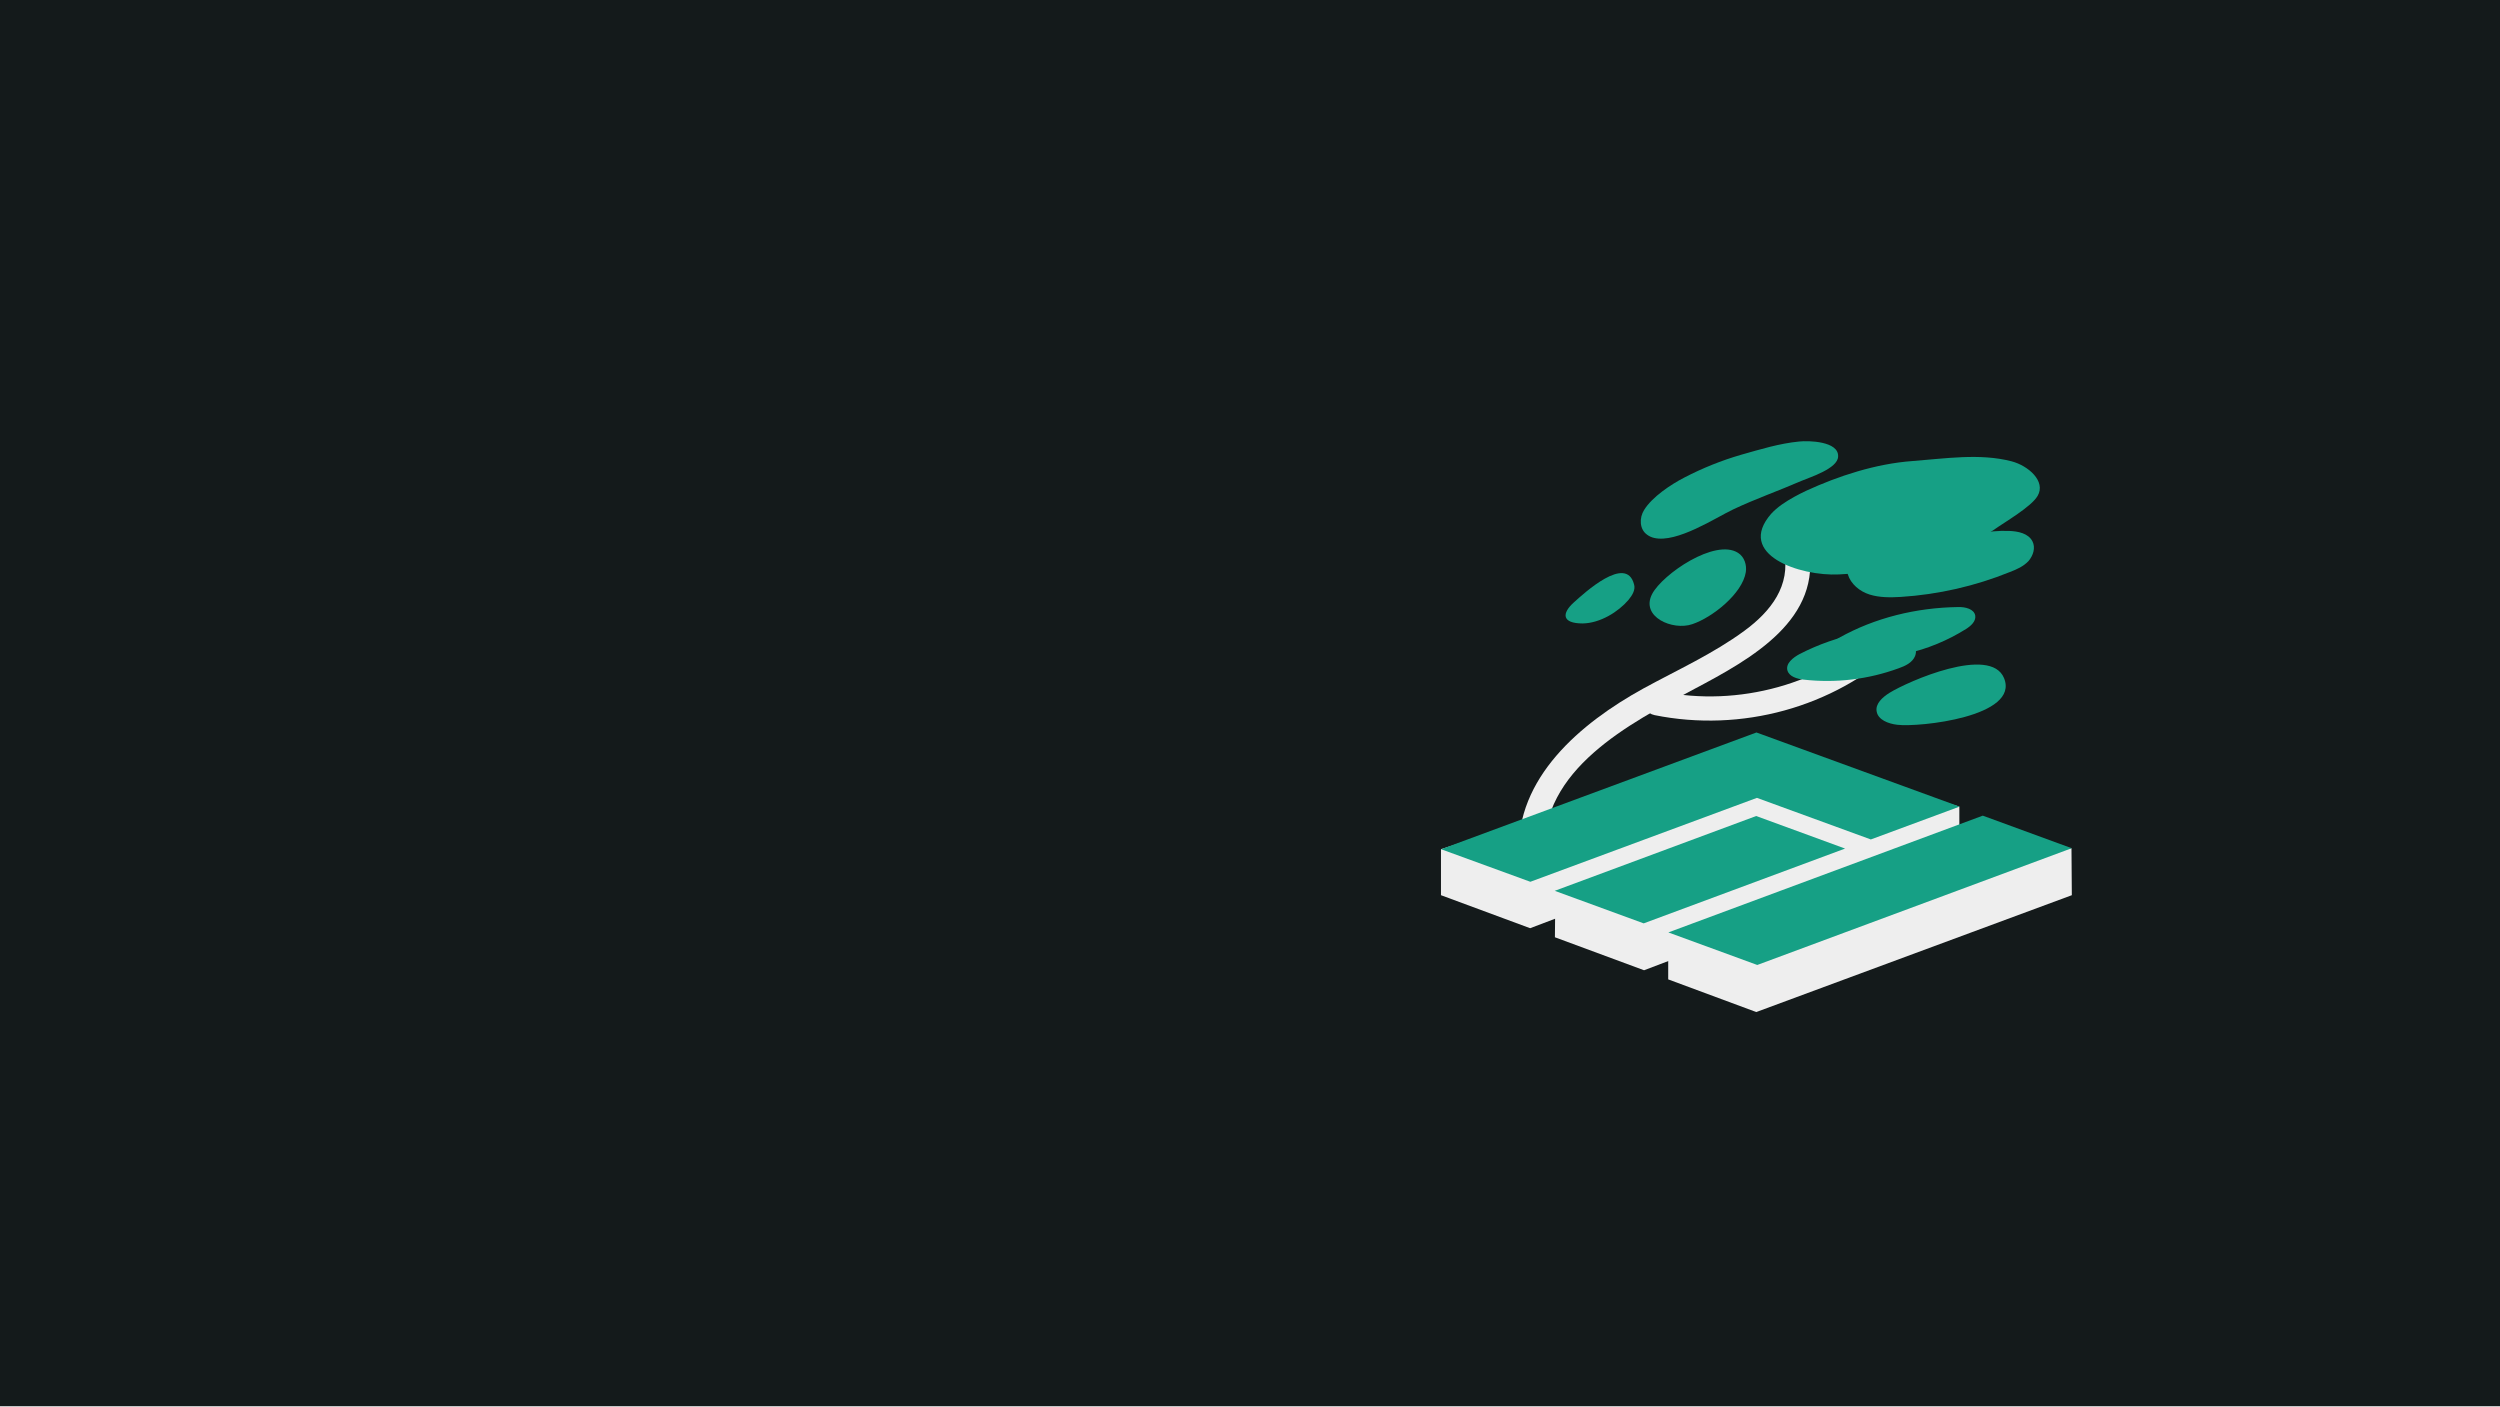
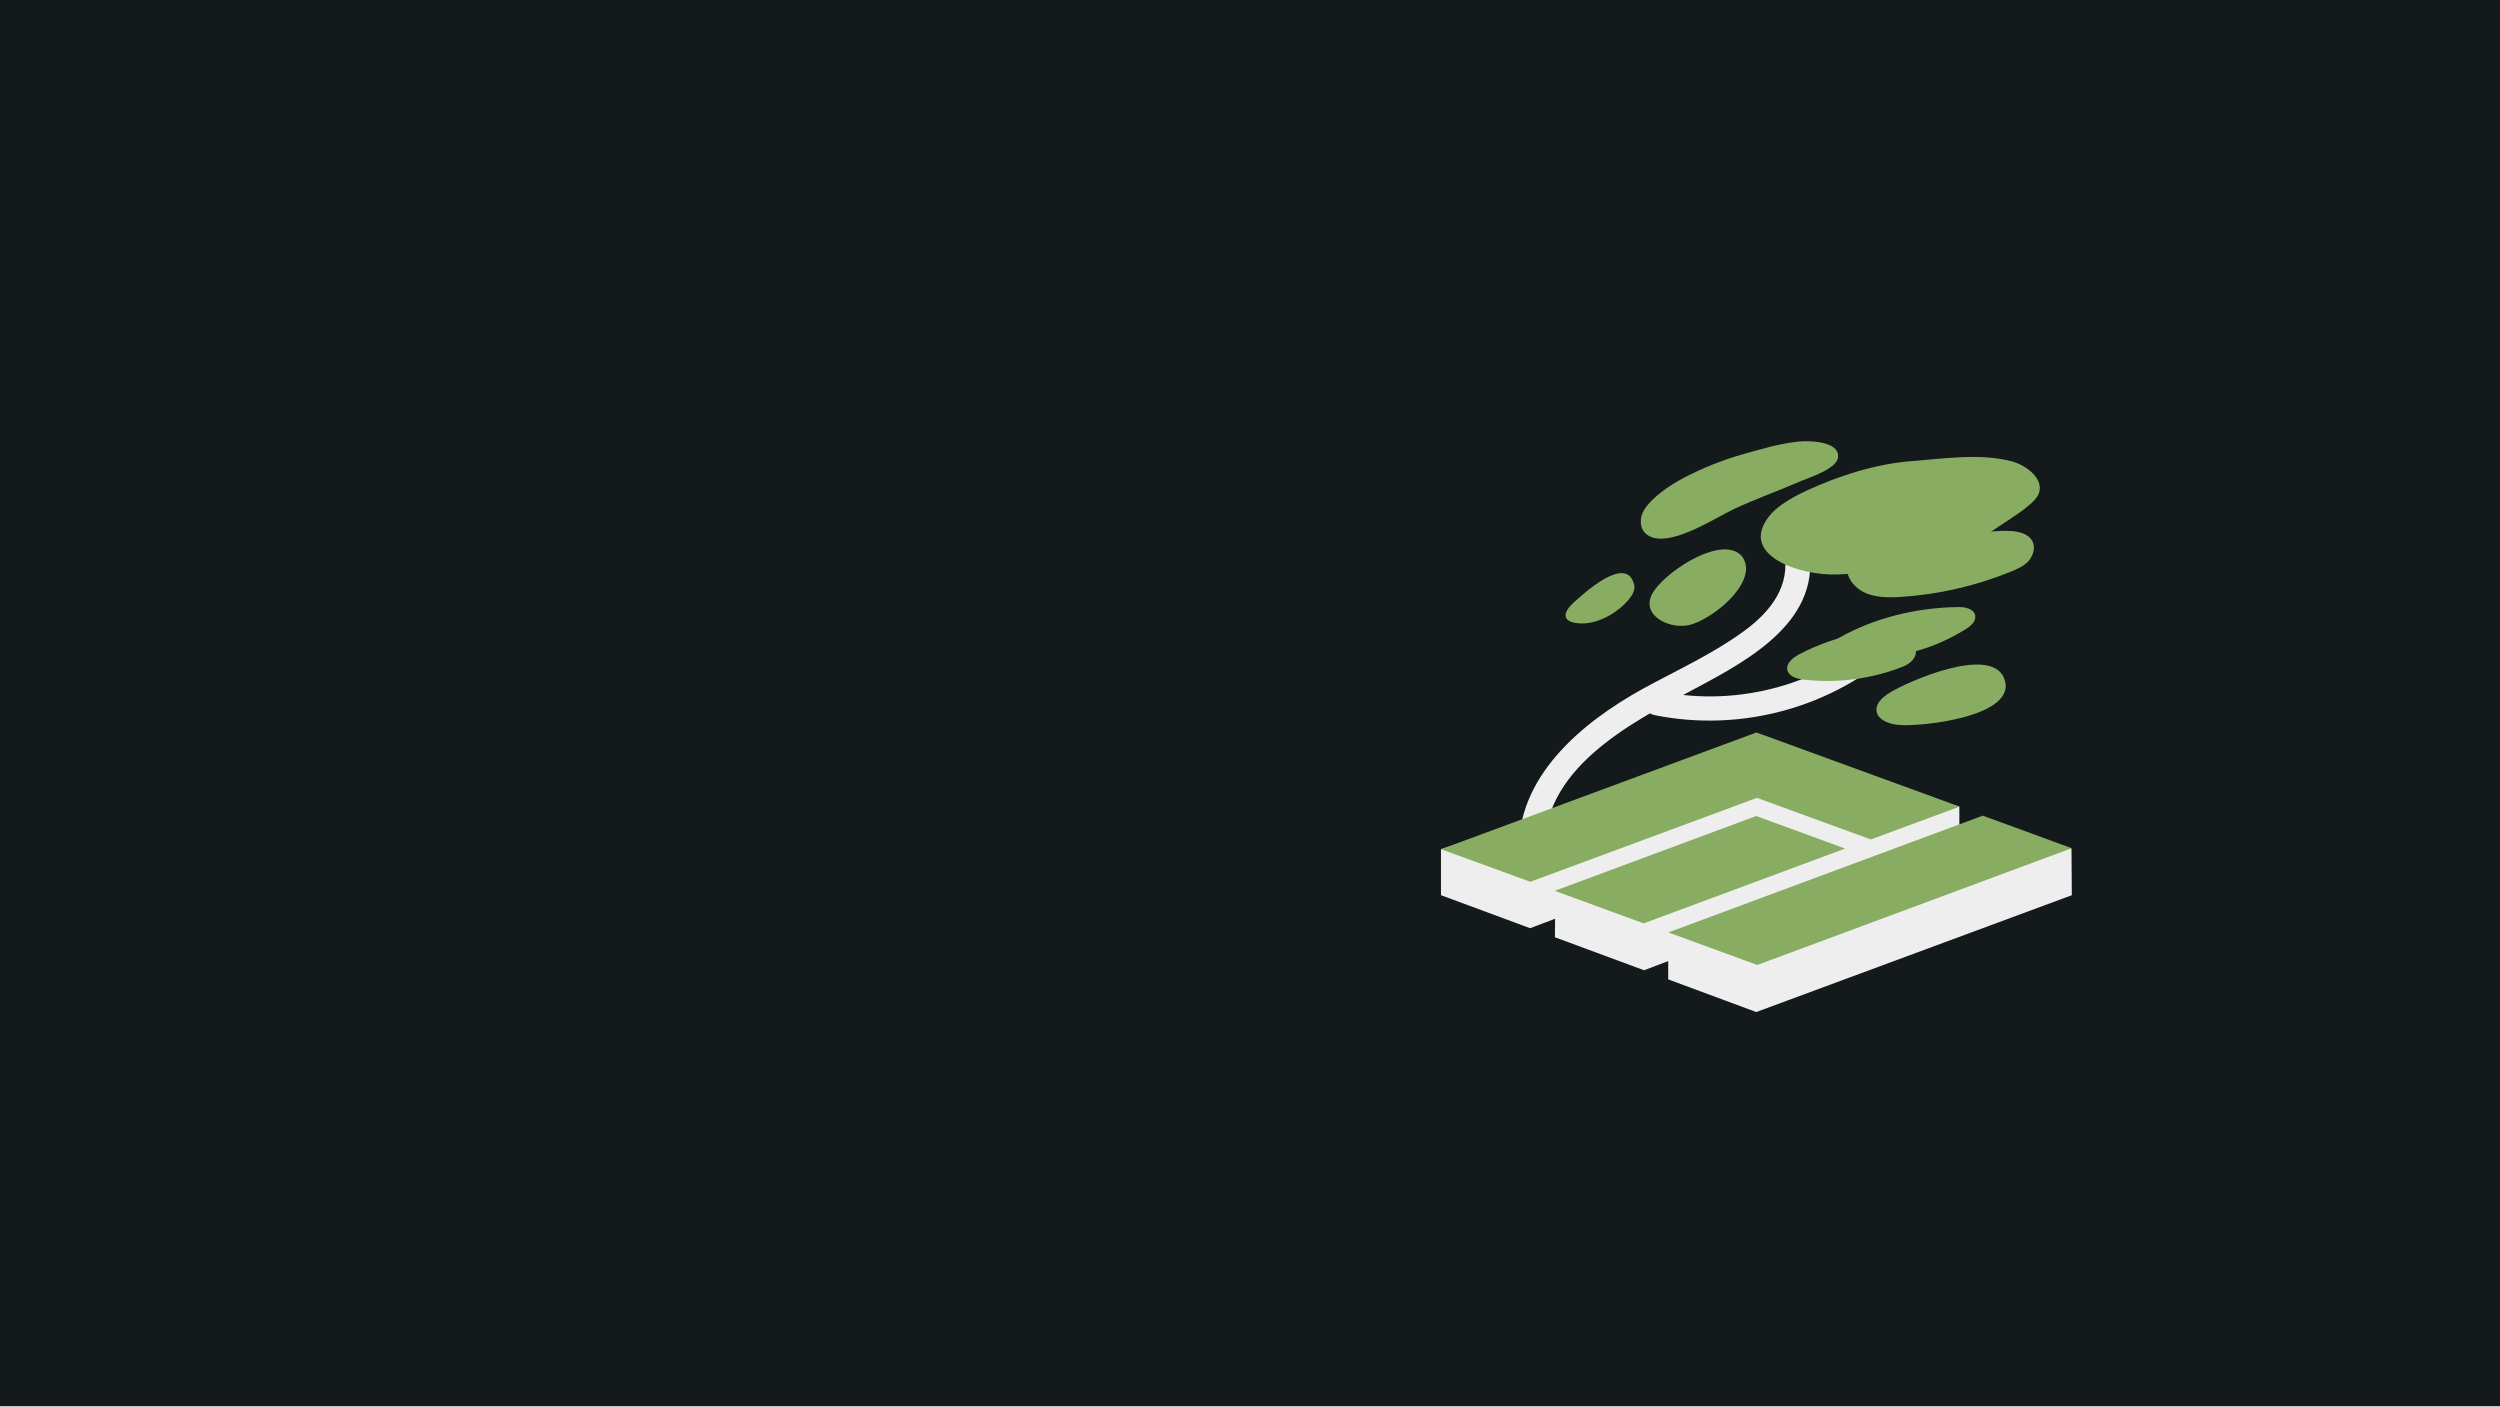
<svg xmlns="http://www.w3.org/2000/svg" viewBox="0 0 3840 2160">
  <path d="M0 0h3840v2160H0z" fill="#141a1b" />
  <path fill="#eeeeee" d="m2388.34 1439.64 136.94 50.68 484.28-184.24v-67.12l-311.86-91.16-484.36 156.56v70.66l136.94 50.7 38.34-14.54Zm0 0" />
  <path fill="#eeeeee" d="M2562.38 1432.2v72.14l135.24 50.16 484.7-179.48-.52-72.2Zm-190.28-119.82c-5.9-130.46 130.2-200.72 230.7-254.28 87.76-46.46 197.44-107.12 174.8-220.64-4.72-23.56-42-13.72-37.28 10.08 10.4 51.96-20.04 91.32-60.86 121.3-47.88 35.24-103.08 60.2-155.44 88.8-96.26 53.1-196.04 137.1-191.08 254.74 1.88 24.02 40.34 24.02 39.16 0Zm0 0" />
  <path fill="#eeeeee" d="M2541.24 1098.4c133.5 27 274.58-11.7 373.4-103 17.94-16.72-9.42-43.26-27.36-26.56-88.2 81.94-216.3 117.64-335.66 93.38-24.54-4.58-34.92 31.12-10.4 36.16Zm0 0" />
-   <path fill="#16a085" d="m2697.88 1125.08-484.32 179.34 137.04 50 348.02-128.9 174.98 63.88 136.28-50.44Zm0 0" />
-   <path fill="#16a085" d="m2697.48 1253.4-309.4 114.9 136.6 50 309.38-114.9Zm348.06-.56L2562.6 1432.2l136.58 50 482.94-179.34Zm40.36-437.34c13.7.46 29.5 3.66 35.86 15.8 5.2 10.06 1.2 21.96-5.9 30.42-7.78 8.24-17.92 12.82-28.78 16.94a538.05 538.05 0 0 1-167.48 38.22c-15.8.92-32.54 1.14-47.88-3.66-15.34-4.8-29-16.24-33.5-31.12-9.44-34.56 68.4-45.78 89.4-49.44 21-3.66 42-6.18 63-7.1 31.84-2.28 62.74-11.44 95.28-10.06Zm-545.14 10.76c35.14 8.24 94.6-31.14 121.24-43.72 34.2-16.26 69.84-28.6 104.52-43.72 13.2-5.72 56.6-19 56.84-37.76.94-23.34-45.06-24.5-59.92-22.88-30.42 2.96-59.92 12.12-89.16 20.36-30 8.74-59.07 20.4-86.8 34.8-21 10.74-49.8 29.98-62.06 49.88-7.78 12.14-7.3 30 4.72 38.22a27.86 27.86 0 0 0 10.62 4.8Zm0 0" />
-   <path fill="#16a085" d="M2756.14 763.08c5.88-3.44 12.02-6.18 17.92-9.16 49.78-22.88 107.1-41.64 163.48-45.76 49.3-3.66 103.54-12.36 152.38.46 25.24 6.62 53.08 30.44 39.86 53.08-9.9 16.94-50 39.84-67.7 52.42-64.64 44.4-154.98 64.08-237.54 68.2-59.92 2.98-158.76-30.44-104.02-93.14 9.42-10.3 21.92-18.54 35.6-26.1Zm321.98 278.32c-21-50.36-147.2 5.02-175.98 22.88-10.6 6.64-21.92 16.7-19.58 28.6 2.14 12.82 17.94 18.78 31.62 20.38 33.26 4.12 188.72-12.36 163.94-71.86ZM2681.6 878.66c-5.2 33.2-51.44 69.8-82.34 80.1-29.96 10.3-79.96-11.2-61.56-46.46 16.28-30.66 96.72-85.6 131.86-63.16 9.9 6.18 13.68 18.76 12.02 29.52Zm88.68 165.24c49.36 5.65 99.36-.3 146.02-17.4 10.4-3.64 21-8.68 25.24-18.76a19.7 19.7 0 0 0-5.2-21.96 21.07 21.07 0 0 0-22.64-3.66c-13.68-14.66-37.74-13.28-57.8-9.6a349.69 349.69 0 0 0-91.52 32.02c-10.38 5.5-21.94 14.66-18.86 25.4 2.82 9.4 14.86 12.82 24.76 13.96Zm0 0" />
-   <path fill="#16a085" d="M2827.6 1005.24c65.12 14.18 136.6-4.12 192.26-39.14 7.32-4.6 15.34-11.68 14.16-20.38-1.66-10.3-15.34-13.72-26.66-13.28-63.46.92-127.62 16.26-182.82 47.4-6.36 3.4-13.2 9.14-11.56 15.78 1.88 5.94 8.72 8.46 14.62 9.6Zm-326.24-83.78c5.9-7.1 11.1-15.8 8.5-24.02-12.04-46-76.66 13.72-92 27.46-19.58 17.4-18.88 32.72 13.2 32.72 26.66-.46 54.5-17.6 70.3-36.16Zm0 0" />
+   <path fill="#88ad62" d="m2697.88 1125.08-484.32 179.34 137.04 50 348.02-128.9 174.98 63.88 136.28-50.44Zm0 0" />
+   <path fill="#88ad62" d="m2697.48 1253.4-309.4 114.9 136.6 50 309.38-114.9Zm348.06-.56L2562.6 1432.2l136.58 50 482.94-179.34Zm40.36-437.34c13.7.46 29.5 3.66 35.86 15.8 5.2 10.06 1.2 21.96-5.9 30.42-7.78 8.24-17.92 12.82-28.78 16.94a538.05 538.05 0 0 1-167.48 38.22c-15.8.92-32.54 1.14-47.88-3.66-15.34-4.8-29-16.24-33.5-31.12-9.44-34.56 68.4-45.78 89.4-49.44 21-3.66 42-6.18 63-7.1 31.84-2.28 62.74-11.44 95.28-10.06Zm-545.14 10.76c35.14 8.24 94.6-31.14 121.24-43.72 34.2-16.26 69.84-28.6 104.52-43.72 13.2-5.72 56.6-19 56.84-37.76.94-23.34-45.06-24.5-59.92-22.88-30.42 2.96-59.92 12.12-89.16 20.36-30 8.74-59.07 20.4-86.8 34.8-21 10.74-49.8 29.98-62.06 49.88-7.78 12.14-7.3 30 4.72 38.22a27.86 27.86 0 0 0 10.62 4.8Zm0 0" />
+   <path fill="#88ad62" d="M2756.14 763.08c5.88-3.44 12.02-6.18 17.92-9.16 49.78-22.88 107.1-41.64 163.48-45.76 49.3-3.66 103.54-12.36 152.38.46 25.24 6.62 53.08 30.44 39.86 53.08-9.9 16.94-50 39.84-67.7 52.42-64.64 44.4-154.98 64.08-237.54 68.2-59.92 2.98-158.76-30.44-104.02-93.14 9.42-10.3 21.92-18.54 35.6-26.1Zm321.98 278.32c-21-50.36-147.2 5.02-175.98 22.88-10.6 6.64-21.92 16.7-19.58 28.6 2.14 12.82 17.94 18.78 31.62 20.38 33.26 4.12 188.72-12.36 163.94-71.86ZM2681.6 878.66c-5.2 33.2-51.44 69.8-82.34 80.1-29.96 10.3-79.96-11.2-61.56-46.46 16.28-30.66 96.72-85.6 131.86-63.16 9.9 6.18 13.68 18.76 12.02 29.52Zm88.68 165.24c49.36 5.65 99.36-.3 146.02-17.4 10.4-3.64 21-8.68 25.24-18.76a19.7 19.7 0 0 0-5.2-21.96 21.07 21.07 0 0 0-22.64-3.66c-13.68-14.66-37.74-13.28-57.8-9.6a349.69 349.69 0 0 0-91.52 32.02c-10.38 5.5-21.94 14.66-18.86 25.4 2.82 9.4 14.86 12.82 24.76 13.96Zm0 0" />
+   <path fill="#88ad62" d="M2827.6 1005.24c65.12 14.18 136.6-4.12 192.26-39.14 7.32-4.6 15.34-11.68 14.16-20.38-1.66-10.3-15.34-13.72-26.66-13.28-63.46.92-127.62 16.26-182.82 47.4-6.36 3.4-13.2 9.14-11.56 15.78 1.88 5.94 8.72 8.46 14.62 9.6Zm-326.24-83.78c5.9-7.1 11.1-15.8 8.5-24.02-12.04-46-76.66 13.72-92 27.46-19.58 17.4-18.88 32.72 13.2 32.72 26.66-.46 54.5-17.6 70.3-36.16Zm0 0" />
</svg>
